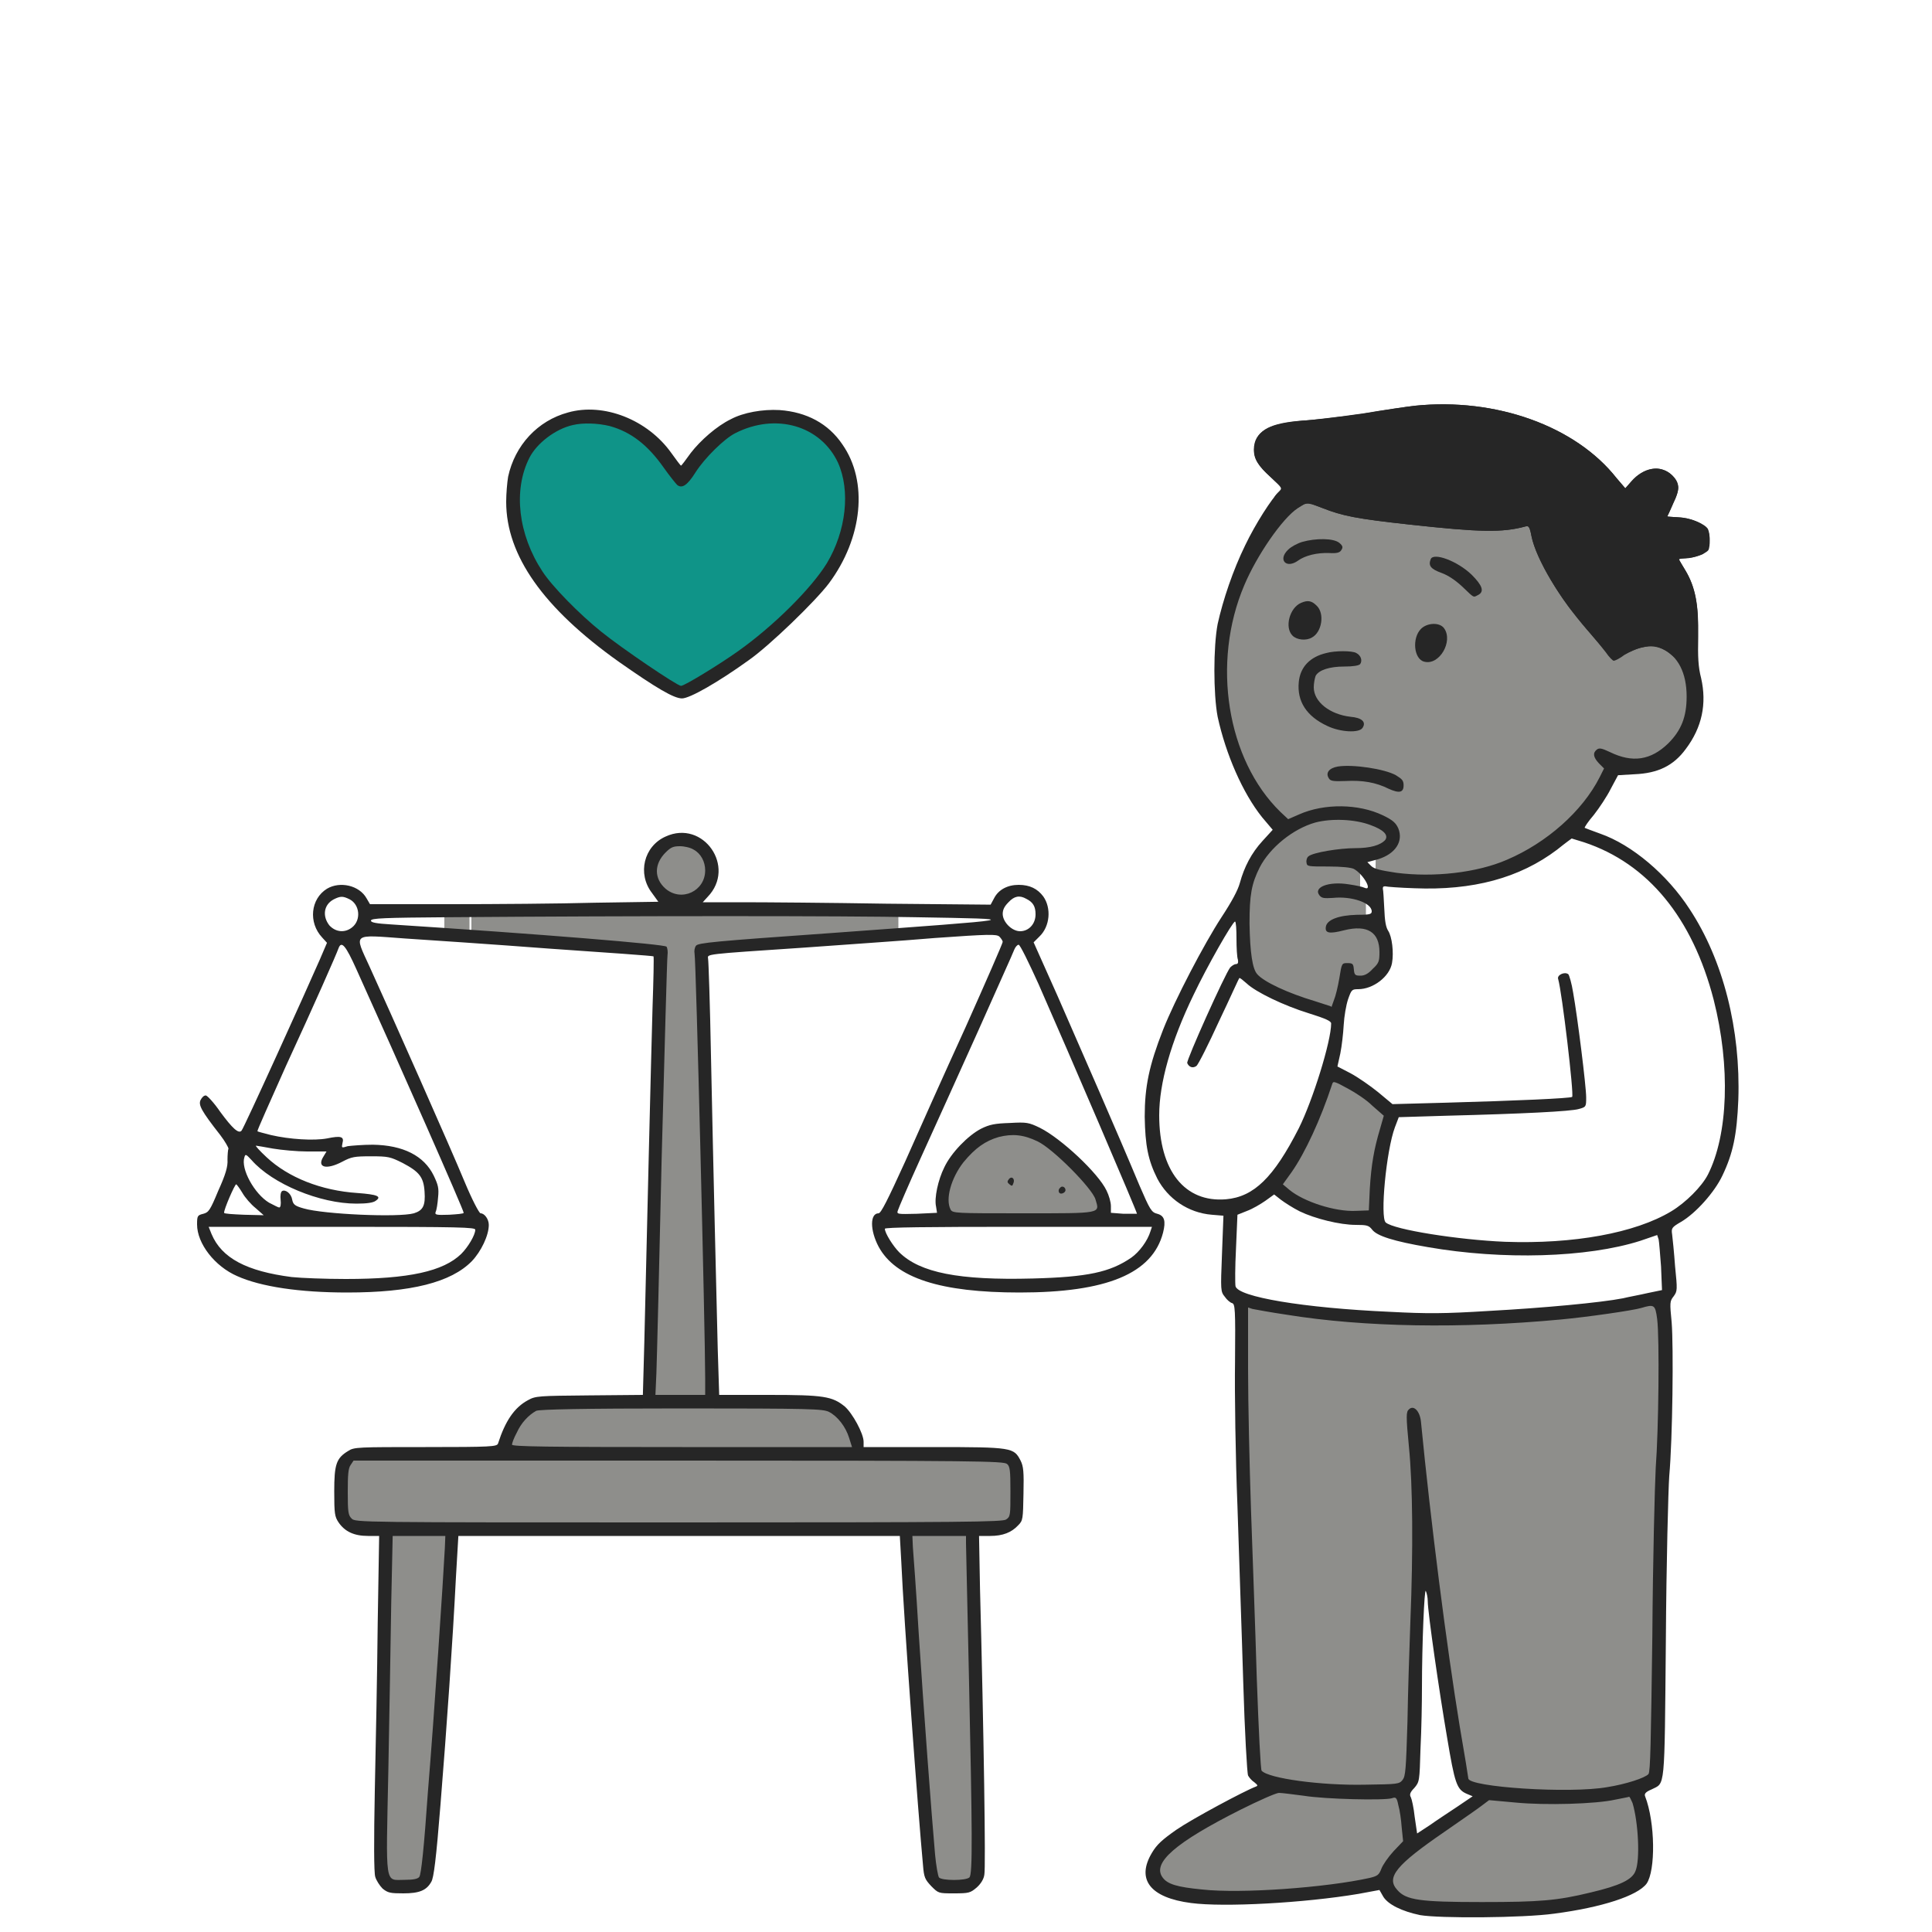
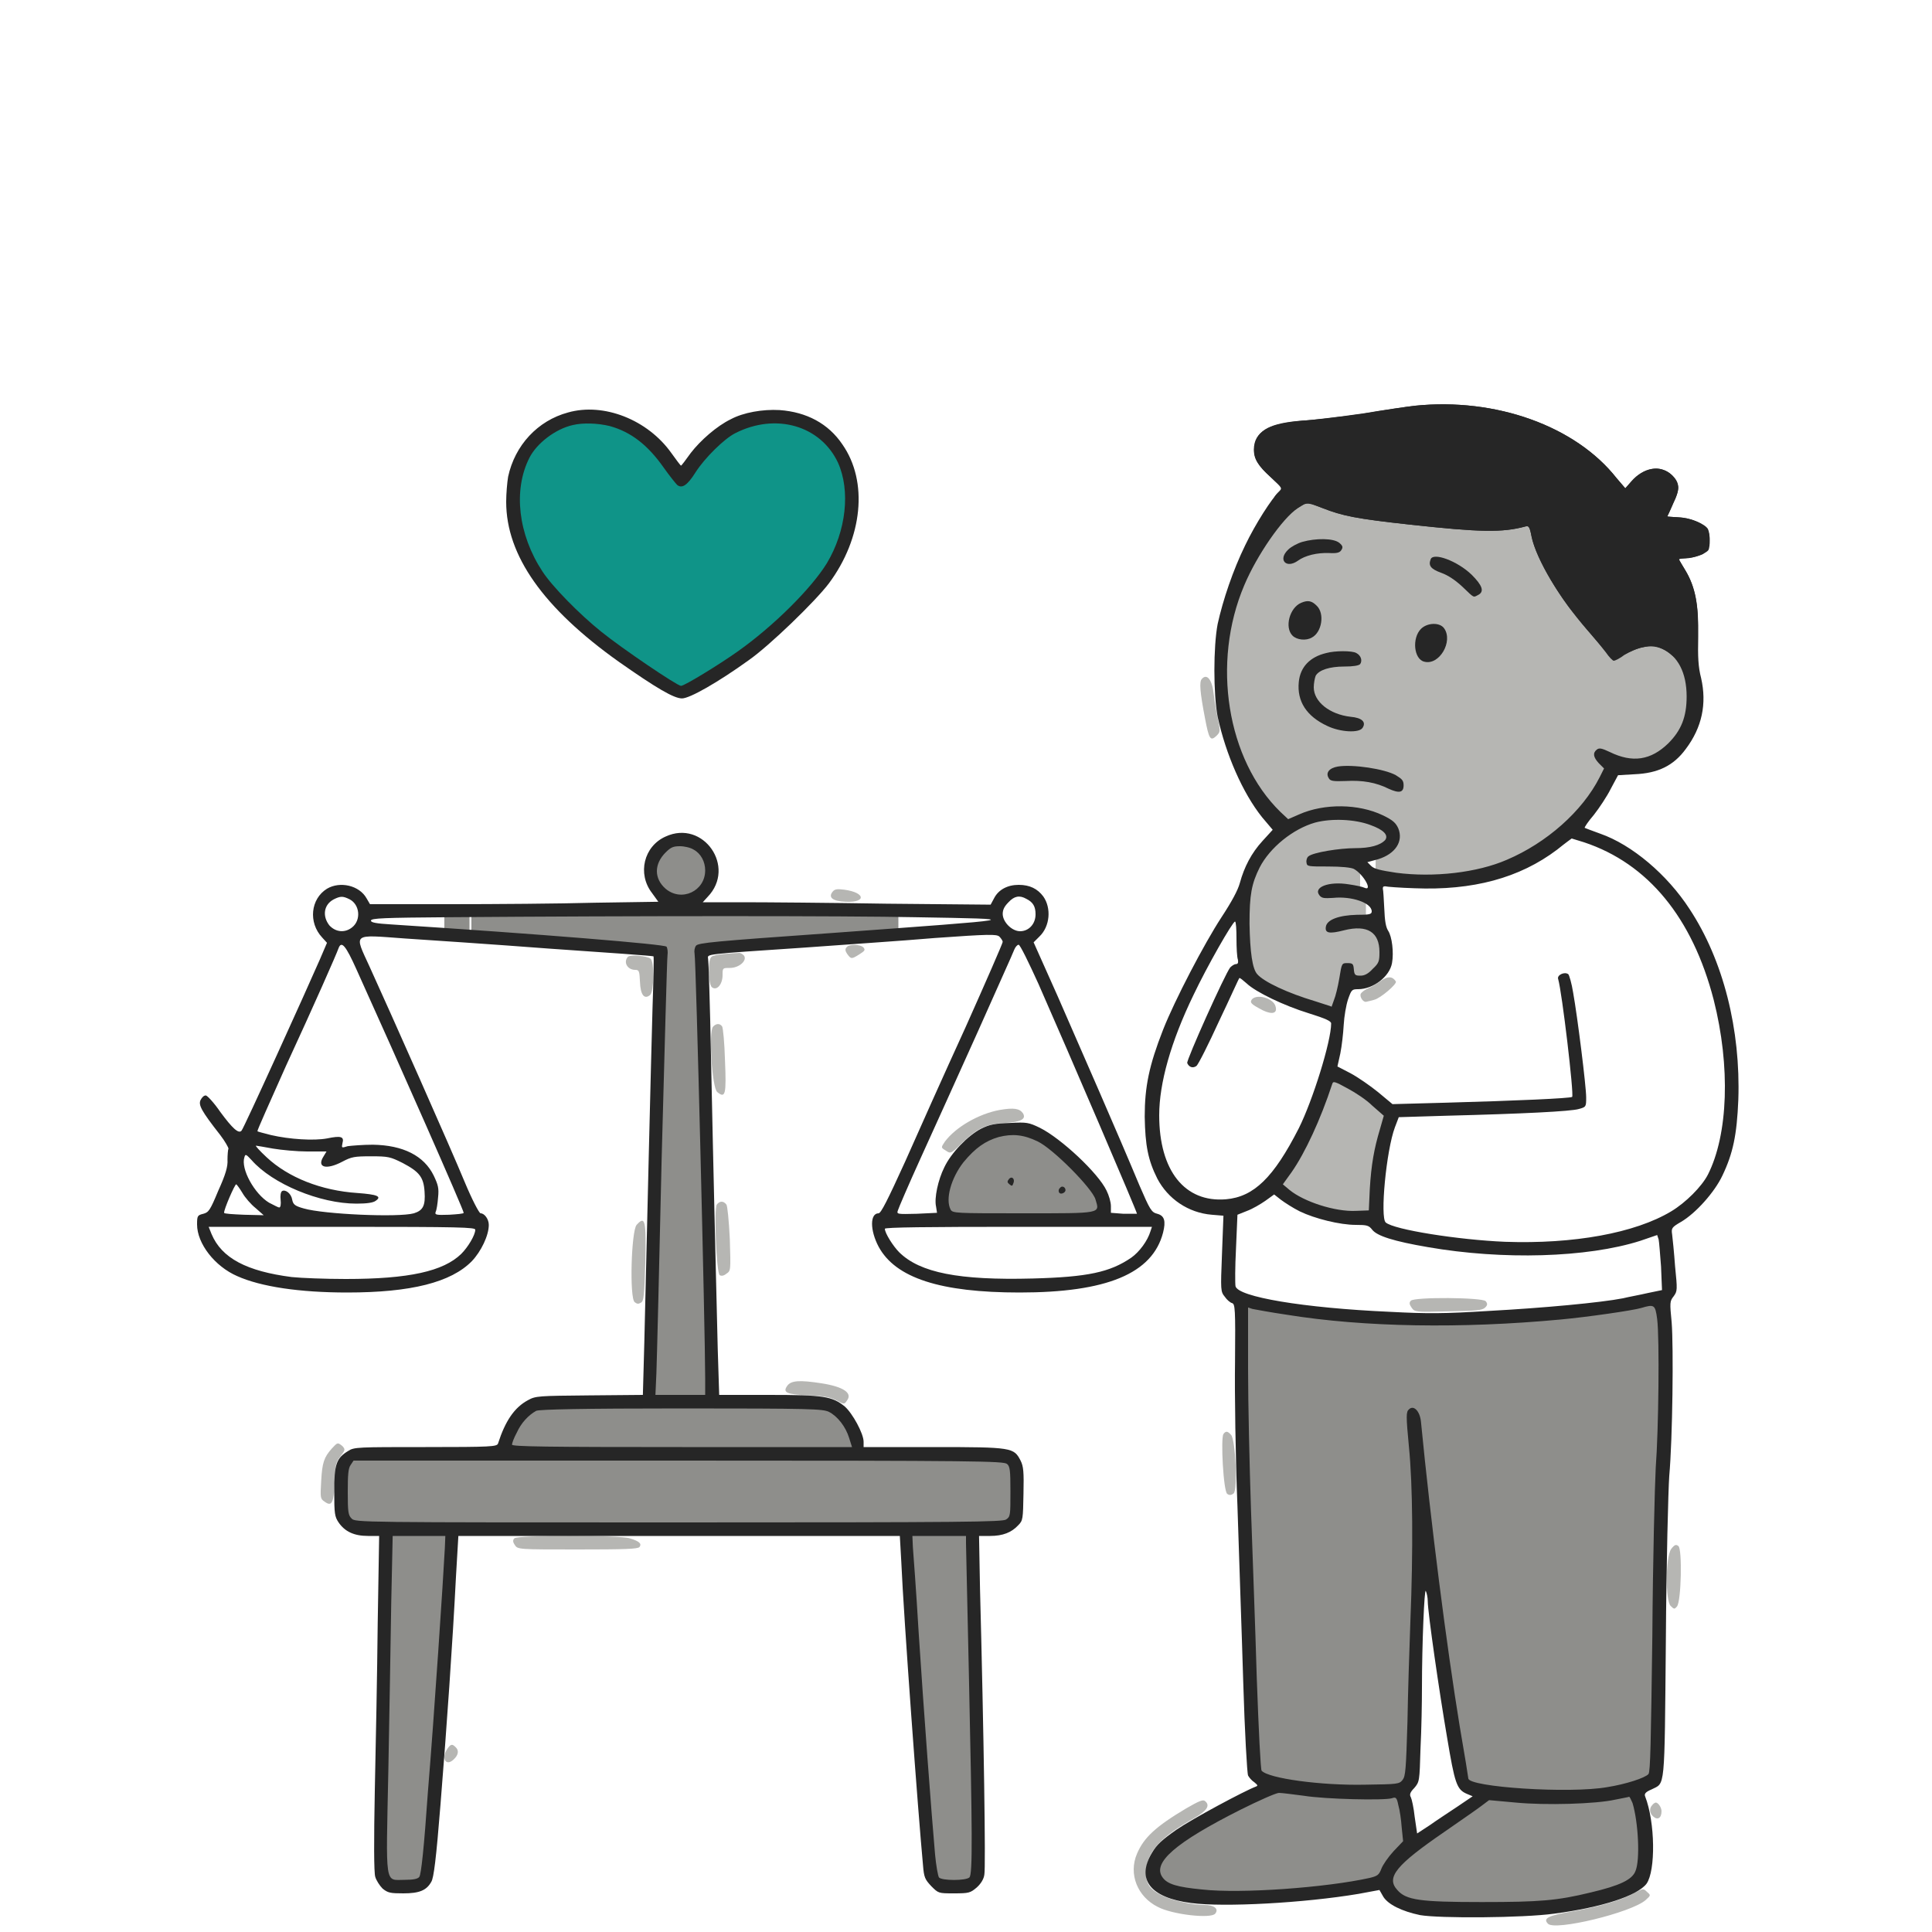
<svg xmlns="http://www.w3.org/2000/svg" viewBox="289 -89 1000 1000" width="1000" height="1000">
  <style>.accent{transform-box:fill-box;transform-origin:50% 60%;animation:float 6s ease-in-out infinite}@keyframes float{0%,100%{transform:translate(0,0) rotate(0)}50%{transform:translate(0,-22px) rotate(-3deg)}}@media (prefers-reduced-motion:reduce){.accent{animation:none}}@media (prefers-color-scheme:dark){.ink{fill:#D6D3D1}.solid{fill:#292524;stroke:#D6D3D1;stroke-width:28;paint-order:stroke}.mid{fill:#57534E}.light{fill:#44403C}.teal{fill:#14B8A6}}</style>
+   <g class="light" fill="#B6B6B3">
+     <g transform="translate(0,1024) scale(0.25,-0.25)">
+       <path d="M3644 3046 c-5 -6 -4 -25 7 -82 8 -42 11 -47 23 -36 8 8 9 9 4 33 -3 14 -7 37 -9 53 -3 30 -14 45 -25 32z M2880 2606 c-10 -12 0 -20 27 -21 43 -2 41 19 -3 25 -15 2 -20 1 -24 -4z M2909 2491 c-4 -4 -3 -8 1 -14 8 -11 9 -11 25 -1 11 7 13 9 9 14 -6 7 -30 8 -35 1z M2656 2477 c-12 -1 -24 -3 -27 -6 -8 -6 -7 -57 1 -63 10 -8 22 6 22 25 0 15 0 15 15 15 20 0 37 16 29 26 -3 3 -8 6 -11 5 -4 0 -17 -1 -29 -2z M2456 2471 c-10 -11 -1 -27 15 -27 8 0 9 -2 10 -25 1 -27 9 -37 21 -27 8 6 9 69 1 75 -7 6 -42 9 -47 4z M4016 2422 c-8 -6 -20 -13 -27 -16 -7 -3 -14 -8 -16 -12 -2 -7 6 -18 12 -16 3 1 10 2 16 4 13 3 48 33 45 38 -7 11 -17 11 -30 2z M3748 2383 c-5 -7 -2 -10 23 -23 19 -9 30 -6 26 8 -4 17 -38 27 -49 15z M2632 2326 c-9 -11 -2 -126 9 -135 17 -14 19 -5 16 66 -1 36 -4 67 -6 70 -5 7 -13 6 -19 -1z M3226 2154 c-44 -8 -92 -36 -114 -66 -8 -12 -8 -12 2 -18 10 -7 11 -7 33 15 32 31 51 40 89 42 34 2 45 8 38 20 -7 10 -19 12 -48 7z M2640 1958 c-6 -8 -1 -140 6 -146 3 -2 8 -2 14 3 9 6 9 6 7 72 -2 40 -5 68 -7 71 -6 8 -14 8 -20 0z M2474 1916 c-11 -13 -15 -151 -4 -160 5 -4 8 -4 13 -1 6 3 7 15 9 83 2 87 0 98 -18 78z M4077 1759 c-4 -4 -3 -8 2 -15 6 -8 7 -9 75 -7 59 1 71 2 77 8 5 5 5 8 1 13 -7 8 -148 9 -155 1z M2786 1583 c-10 -14 -2 -18 44 -20 31 -1 45 -4 57 -10 17 -9 17 -9 23 0 11 15 -8 28 -53 35 -45 7 -63 6 -71 -5z M3689 1483 c-6 -9 0 -120 8 -124 4 -3 8 -3 13 1 9 7 4 110 -5 121 -7 8 -11 9 -16 2z M1843 1453 c-16 -18 -20 -29 -22 -67 -2 -35 -2 -37 7 -43 15 -11 19 -3 21 41 1 35 2 40 12 53 10 13 10 14 4 21 -10 8 -10 8 -22 -5z M2221 1267 c-4 -4 -3 -8 1 -14 6 -9 8 -9 130 -9 99 0 124 1 128 5 5 7 0 12 -20 18 -20 7 -234 7 -239 0z M4616 1245 c-12 -17 -12 -108 -1 -118 7 -7 8 -7 13 -1 9 11 11 119 3 125 -5 4 -8 3 -15 -6z M2082 831 c-13 -19 -3 -37 13 -22 10 9 12 19 4 26 -7 7 -10 6 -17 -4z M3612 708 c-64 -38 -88 -61 -102 -94 -18 -42 1 -89 43 -110 30 -16 110 -25 119 -14 8 10 -2 18 -23 18 -26 0 -69 10 -88 20 -26 13 -34 26 -32 52 3 39 30 69 100 108 26 15 33 26 22 35 -4 4 -13 0 -39 -15z M4577 715 c-7 -7 -6 -17 2 -24 9 -8 17 -3 17 11 0 8 -7 18 -12 18 -1 0 -5 -2 -7 -5z M4538 532 c-26 -15 -77 -29 -130 -38 -47 -8 -58 -14 -47 -25 15 -15 172 23 202 49 11 10 11 10 3 17 -8 8 -8 7 -28 -3z" />
+       <path d="M3810 3387 c-17 -17 -30 -31 -30 -33 0 -1 -7 -14 -16 -27 -36 -58 -72 -153 -72 -192 0 -6 -2 -11 -3 -11 -2 0 -4 -27 -4 -60 0 -33 2 -60 4 -60 1 0 3 -5 3 -12 0 -21 16 -84 28 -115 7 -16 20 -40 28 -53 9 -13 16 -26 16 -27 0 -2 4 -5 8 -8 4 -3 8 -7 8 -9 0 -2 6 -10 13 -16 12 -11 15 -12 35 -11 12 1 33 6 46 11 48 19 125 8 156 -22 13 -12 19 -30 10 -30 -1 0 -5 -4 -6 -9 -3 -7 -4 -3 -5 16 l-1 24 -17 7 c-9 3 -24 7 -33 9 -10 1 -18 4 -18 6 0 1 -14 3 -32 3 -18 0 -32 -2 -32 -3 0 -2 -9 -5 -19 -7 -17 -2 -37 -11 -68 -30 -28 -17 -60 -64 -67 -96 -2 -8 -5 -15 -7 -16 -4 -3 3 -167 9 -182 2 -7 8 -14 13 -16 5 -3 19 -10 31 -16 39 -20 84 -34 111 -34 29 0 32 3 36 36 1 11 4 20 6 20 1 0 3 5 3 10 0 6 2 10 4 10 2 0 4 -4 4 -8 0 -7 3 -8 26 -8 23 0 26 1 34 11 6 8 8 16 8 39 0 51 -9 59 -66 57 -19 0 -34 0 -34 2 0 3 22 10 45 13 l19 3 0 21 c0 25 -2 26 -37 26 -26 1 -55 7 -36 8 5 0 9 2 9 4 0 2 11 4 26 4 l26 0 0 22 c0 28 -4 30 -54 30 -21 0 -38 2 -38 4 0 6 39 13 90 16 26 1 49 2 49 2 1 -1 -2 -2 -7 -4 -7 -2 -8 -6 -8 -24 l0 -21 32 -3 c18 -2 32 -5 32 -7 0 -1 20 -3 44 -3 24 0 44 2 44 3 0 2 13 5 29 7 50 5 100 22 163 56 7 5 16 11 20 14 4 3 21 18 37 32 17 14 31 28 31 31 0 3 4 7 8 10 4 3 8 6 8 7 0 2 6 14 14 27 13 21 14 25 13 47 l-1 25 13 -6 c8 -3 28 -5 50 -5 34 0 39 1 58 12 41 23 57 58 57 121 0 55 -10 81 -38 102 -16 13 -72 13 -98 0 -20 -10 -28 -10 -28 -1 0 3 -3 6 -6 7 -3 2 -6 5 -6 7 0 3 -5 9 -12 15 -7 5 -12 11 -12 14 0 2 -5 8 -12 14 -7 5 -12 12 -12 15 0 3 -2 6 -5 7 -9 3 -53 71 -71 107 -8 18 -18 41 -21 53 l-5 20 -29 -3 c-16 -1 -42 -3 -58 -4 -20 -2 -66 2 -154 11 -112 13 -129 16 -167 29 -26 9 -49 14 -62 14 -20 0 -21 0 -50 -29z m79 -66 c-12 -1 -21 -3 -21 -5 0 -2 -3 -4 -7 -4 -4 0 -13 -4 -20 -8 -8 -5 -13 -6 -12 -3 4 11 36 23 59 22 l22 0 -21 -2z m276 -46 c8 -4 15 -9 15 -11 0 -2 2 -4 5 -4 3 0 9 -4 13 -8 10 -11 5 -10 -15 4 -10 7 -24 15 -33 18 -9 3 -16 7 -17 10 -2 6 10 3 32 -9z m-289 -90 c10 -13 8 -23 -9 -38 -11 -10 -13 -10 -21 -6 -9 6 -14 35 -6 35 2 0 4 2 4 5 0 5 12 15 19 15 2 0 8 -5 13 -11z m258 -44 c6 -5 10 -11 10 -13 0 -6 -17 -28 -25 -32 -7 -4 -9 -4 -16 4 -4 5 -7 13 -7 18 0 8 19 34 25 34 2 0 8 -5 13 -11z m-183 -51 c5 -5 4 -6 -8 -6 -7 0 -25 -3 -39 -6 -14 -3 -27 -5 -27 -4 -2 2 22 14 35 18 17 5 32 4 39 -2z m-82 -54 c-2 -25 0 -34 5 -42 10 -15 39 -30 64 -33 27 -3 35 -13 9 -13 -17 0 -51 14 -51 20 0 2 -2 4 -5 4 -6 0 -24 18 -31 31 -6 13 -5 46 2 56 4 5 7 9 7 9 1 0 0 -14 0 -32z m137 -187 c25 -5 42 -14 42 -21 0 -2 -8 0 -17 4 -9 4 -22 8 -28 8 -6 0 -11 2 -11 4 0 2 -15 4 -35 5 -19 0 -29 1 -22 2 7 1 13 3 13 5 0 4 26 1 58 -7z" />
+       <path d="M3902 2205 c-14 -44 -59 -142 -66 -144 -2 -1 -4 -4 -4 -6 0 -3 -4 -12 -10 -20 -7 -11 -10 -20 -10 -34 0 -18 1 -20 17 -30 32 -19 74 -32 116 -34 62 -3 58 -8 60 62 2 44 4 67 11 89 5 19 8 37 7 54 -1 22 -2 24 -12 29 -6 3 -12 8 -14 11 -1 3 -3 6 -5 6 -2 0 -12 5 -23 12 -15 10 -23 12 -42 12 -19 0 -24 -1 -25 -7z" />
+     </g>
+   </g>
  <g class="mid" fill="#8E8E8B">
    <g transform="translate(0,1024) scale(0.25,-0.25)">
-       <path d="M3810 3387 c-17 -17 -30 -31 -30 -33 0 -1 -7 -14 -16 -27 -36 -58 -72 -153 -72 -192 0 -6 -2 -11 -3 -11 -2 0 -4 -27 -4 -60 0 -33 2 -60 4 -60 1 0 3 -5 3 -12 0 -21 16 -84 28 -115 7 -16 20 -40 28 -53 9 -13 16 -26 16 -27 0 -2 4 -5 8 -8 4 -3 8 -7 8 -9 0 -2 6 -10 13 -16 12 -11 15 -12 35 -11 12 1 33 6 46 11 48 19 125 8 156 -22 13 -12 19 -30 10 -30 -1 0 -5 -4 -6 -9 -3 -7 -4 -3 -5 16 l-1 24 -17 7 c-9 3 -24 7 -33 9 -10 1 -18 4 -18 6 0 1 -14 3 -32 3 -18 0 -32 -2 -32 -3 0 -2 -9 -5 -19 -7 -17 -2 -37 -11 -68 -30 -28 -17 -60 -64 -67 -96 -2 -8 -5 -15 -7 -16 -4 -3 3 -167 9 -182 2 -7 8 -14 13 -16 5 -3 19 -10 31 -16 39 -20 84 -34 111 -34 29 0 32 3 36 36 1 11 4 20 6 20 1 0 3 5 3 10 0 6 2 10 4 10 2 0 4 -4 4 -8 0 -7 3 -8 26 -8 23 0 26 1 34 11 6 8 8 16 8 39 0 51 -9 59 -66 57 -19 0 -34 0 -34 2 0 3 22 10 45 13 l19 3 0 21 c0 25 -2 26 -37 26 -26 1 -55 7 -36 8 5 0 9 2 9 4 0 2 11 4 26 4 l26 0 0 22 c0 28 -4 30 -54 30 -21 0 -38 2 -38 4 0 6 39 13 90 16 26 1 49 2 49 2 1 -1 -2 -2 -7 -4 -7 -2 -8 -6 -8 -24 l0 -21 32 -3 c18 -2 32 -5 32 -7 0 -1 20 -3 44 -3 24 0 44 2 44 3 0 2 13 5 29 7 50 5 100 22 163 56 7 5 16 11 20 14 4 3 21 18 37 32 17 14 31 28 31 31 0 3 4 7 8 10 4 3 8 6 8 7 0 2 6 14 14 27 13 21 14 25 13 47 l-1 25 13 -6 c8 -3 28 -5 50 -5 34 0 39 1 58 12 41 23 57 58 57 121 0 55 -10 81 -38 102 -16 13 -72 13 -98 0 -20 -10 -28 -10 -28 -1 0 3 -3 6 -6 7 -3 2 -6 5 -6 7 0 3 -5 9 -12 15 -7 5 -12 11 -12 14 0 2 -5 8 -12 14 -7 5 -12 12 -12 15 0 3 -2 6 -5 7 -9 3 -53 71 -71 107 -8 18 -18 41 -21 53 l-5 20 -29 -3 c-16 -1 -42 -3 -58 -4 -20 -2 -66 2 -154 11 -112 13 -129 16 -167 29 -26 9 -49 14 -62 14 -20 0 -21 0 -50 -29z m79 -66 c-12 -1 -21 -3 -21 -5 0 -2 -3 -4 -7 -4 -4 0 -13 -4 -20 -8 -8 -5 -13 -6 -12 -3 4 11 36 23 59 22 l22 0 -21 -2z m276 -46 c8 -4 15 -9 15 -11 0 -2 2 -4 5 -4 3 0 9 -4 13 -8 10 -11 5 -10 -15 4 -10 7 -24 15 -33 18 -9 3 -16 7 -17 10 -2 6 10 3 32 -9z m-289 -90 c10 -13 8 -23 -9 -38 -11 -10 -13 -10 -21 -6 -9 6 -14 35 -6 35 2 0 4 2 4 5 0 5 12 15 19 15 2 0 8 -5 13 -11z m258 -44 c6 -5 10 -11 10 -13 0 -6 -17 -28 -25 -32 -7 -4 -9 -4 -16 4 -4 5 -7 13 -7 18 0 8 19 34 25 34 2 0 8 -5 13 -11z m-183 -51 c5 -5 4 -6 -8 -6 -7 0 -25 -3 -39 -6 -14 -3 -27 -5 -27 -4 -2 2 22 14 35 18 17 5 32 4 39 -2z m-82 -54 c-2 -25 0 -34 5 -42 10 -15 39 -30 64 -33 27 -3 35 -13 9 -13 -17 0 -51 14 -51 20 0 2 -2 4 -5 4 -6 0 -24 18 -31 31 -6 13 -5 46 2 56 4 5 7 9 7 9 1 0 0 -14 0 -32z m137 -187 c25 -5 42 -14 42 -21 0 -2 -8 0 -17 4 -9 4 -22 8 -28 8 -6 0 -11 2 -11 4 0 2 -15 4 -35 5 -19 0 -29 1 -22 2 7 1 13 3 13 5 0 4 26 1 58 -7z" />
      <path d="M2529 2700 c-7 -4 -13 -11 -15 -16 -1 -4 -4 -8 -6 -8 -2 0 -4 -12 -4 -26 0 -14 2 -26 4 -26 2 0 5 -4 6 -8 5 -15 25 -24 55 -24 24 0 28 1 40 12 13 11 13 12 13 46 0 32 -1 35 -11 45 -10 9 -15 11 -40 12 -24 1 -31 0 -42 -7z" />
      <path d="M2304 2564 c0 -3 -31 -4 -86 -4 l-86 0 0 -24 0 -25 28 2 c15 1 28 0 28 -2 0 -2 12 -3 26 -2 14 0 26 0 26 -2 0 -2 13 -3 28 -2 15 0 28 -1 28 -3 0 -1 14 -2 30 -1 18 1 30 0 30 -2 0 -2 11 -3 26 -2 14 1 26 0 26 -2 0 -2 13 -3 28 -2 15 0 28 0 28 -2 0 -2 11 -3 25 -3 14 0 27 -1 30 -3 6 -5 12 -121 5 -121 -4 0 -5 -15 -2 -74 2 -56 1 -74 -2 -74 -4 0 -4 -20 -2 -82 2 -63 1 -82 -2 -82 -4 0 -5 -17 -3 -76 2 -56 2 -76 -2 -76 -3 0 -3 -20 -1 -76 2 -57 1 -76 -2 -77 -4 -1 -4 -25 -2 -98 l3 -97 57 0 57 0 2 25 c5 40 4 127 -1 127 -3 0 -4 26 -2 86 3 66 2 86 -2 86 -3 0 -4 22 -2 96 3 73 2 96 -2 96 -3 0 -4 18 -2 74 3 57 2 74 -2 74 -4 0 -4 17 -2 78 2 60 2 80 -2 82 -3 2 -4 16 -2 56 3 47 4 53 11 55 4 1 7 3 7 4 0 2 25 3 55 4 30 0 55 2 56 4 1 2 14 3 29 2 15 -1 28 0 28 2 0 2 13 3 28 2 15 -1 28 0 28 2 0 1 13 2 30 2 16 -1 30 0 30 2 0 2 12 2 26 2 15 -1 26 0 26 2 0 2 12 3 28 2 l28 -2 0 22 0 23 -16 0 c-9 0 -16 2 -16 4 0 3 -116 4 -340 4 -224 0 -340 -1 -340 -4z" />
      <path d="M2076 2538 l0 -22 26 0 26 0 0 22 0 22 -26 0 -26 0 0 -22z" />
-       <path d="M3902 2205 c-14 -44 -59 -142 -66 -144 -2 -1 -4 -4 -4 -6 0 -3 -4 -12 -10 -20 -7 -11 -10 -20 -10 -34 0 -18 1 -20 17 -30 32 -19 74 -32 116 -34 62 -3 58 -8 60 62 2 44 4 67 11 89 5 19 8 37 7 54 -1 22 -2 24 -12 29 -6 3 -12 8 -14 11 -1 3 -3 6 -5 6 -2 0 -12 5 -23 12 -15 10 -23 12 -42 12 -19 0 -24 -1 -25 -7z" />
      <path d="M3200 2103 c-27 -9 -84 -73 -84 -96 0 -4 -2 -7 -4 -7 -2 0 -4 -11 -4 -26 0 -45 -11 -42 168 -41 l154 1 1 25 c1 22 0 27 -9 39 -5 7 -10 14 -10 15 0 4 -46 51 -49 51 -2 0 -11 6 -20 14 -28 24 -46 30 -90 30 -21 -1 -45 -3 -53 -5z" />
      <path d="M4512 1746 c-14 -3 -55 -8 -90 -10 -35 -3 -64 -6 -65 -7 -1 -2 -13 -2 -27 -2 -14 1 -26 0 -26 -2 0 -2 -13 -2 -30 -2 -16 1 -30 0 -30 -2 0 -1 -50 -3 -112 -3 -62 0 -112 1 -112 3 0 2 -14 3 -30 2 -17 0 -30 0 -30 2 0 2 -15 3 -33 3 -18 0 -57 4 -87 8 -30 5 -67 10 -83 11 l-29 2 0 -151 c0 -99 1 -150 4 -150 3 0 3 -19 1 -56 -2 -42 -1 -56 3 -56 3 0 4 -14 2 -60 -2 -43 -2 -60 1 -60 3 0 4 -16 2 -54 -2 -41 -1 -54 3 -54 3 0 4 -15 2 -64 -2 -48 -2 -64 2 -64 3 0 4 -17 2 -68 -3 -50 -2 -68 1 -68 3 0 5 -10 5 -32 0 -29 1 -32 9 -38 11 -7 56 -17 94 -20 16 -2 29 -4 29 -6 0 -2 35 -3 78 -3 43 0 78 2 78 4 0 1 4 3 10 3 20 0 22 7 22 74 0 44 1 62 5 62 3 0 4 20 1 78 -2 59 -1 78 2 78 4 0 5 14 3 56 -2 34 -1 56 1 56 2 0 3 49 3 128 -1 70 -2 128 -3 128 -1 0 -1 10 -1 23 1 12 0 23 -2 25 -2 1 -5 15 -6 31 -3 25 -2 28 3 26 4 -1 6 -8 6 -27 0 -15 2 -26 4 -26 2 0 4 -7 4 -15 0 -8 5 -63 12 -121 28 -248 74 -560 85 -571 3 -3 24 -7 46 -10 23 -3 41 -6 41 -8 0 -2 22 -3 50 -1 36 2 50 2 50 -2 0 -2 8 -4 22 -4 12 0 22 2 22 3 0 2 13 3 28 2 17 -1 28 -1 28 2 0 2 10 5 23 7 13 1 35 6 49 11 l26 9 1 31 c1 19 3 31 6 31 3 0 3 55 1 196 -2 152 -2 196 2 196 4 0 5 19 3 78 0 43 1 78 3 78 1 0 2 14 1 30 -1 18 0 30 2 30 3 0 3 16 1 44 -2 30 -1 44 2 44 3 0 4 25 4 74 0 43 -2 74 -4 74 -2 0 -2 13 -1 30 1 21 1 30 -2 30 -3 0 -5 5 -5 10 0 10 -1 10 -27 10 -15 -1 -39 -3 -53 -6z" />
      <path d="M2252 1537 c-8 -4 -20 -16 -27 -26 -11 -16 -13 -24 -13 -41 l0 -21 27 -2 c15 -2 175 -3 356 -3 l329 0 0 21 c0 28 -16 57 -38 70 l-16 9 -302 0 c-280 0 -303 -1 -316 -7z" />
      <path d="M1875 1431 c-6 -7 -7 -17 -7 -67 0 -52 1 -60 7 -65 7 -6 61 -7 688 -7 653 0 680 0 686 7 6 6 7 17 7 67 0 44 -2 62 -6 67 -5 7 -42 7 -686 7 l-682 0 -7 -9z" />
      <path d="M1960 1206 c0 -56 -1 -78 -5 -78 -3 0 -4 -30 -1 -120 2 -93 1 -120 -2 -120 -4 0 -5 -25 -2 -108 1 -74 1 -108 -2 -108 -3 0 -4 -20 -4 -55 0 -67 -1 -66 54 -64 34 1 36 2 37 10 1 5 3 9 6 9 3 0 3 10 2 28 -1 17 0 28 2 28 2 0 3 11 2 26 -1 14 0 26 1 26 4 0 14 142 10 148 -1 2 0 4 2 4 4 0 4 8 3 28 -1 15 0 28 2 28 2 0 3 12 2 26 0 14 1 26 3 26 1 0 2 14 1 30 -1 18 0 30 2 30 3 0 3 12 2 30 -1 18 0 30 2 30 3 0 3 12 2 30 -1 18 0 30 2 30 2 0 3 12 2 30 0 17 0 30 2 30 4 0 4 27 0 71 l-2 33 -62 0 -61 0 0 -78z" />
      <path d="M3039 1253 c-4 -41 -4 -65 0 -65 2 0 3 -14 2 -32 -1 -19 0 -32 2 -32 2 0 3 -12 2 -30 -1 -18 -1 -30 2 -30 2 0 3 -12 2 -30 -1 -16 0 -30 2 -30 1 0 2 -14 2 -32 -1 -18 0 -32 2 -32 1 0 2 -13 2 -28 -1 -15 0 -28 2 -28 2 0 4 -24 4 -53 1 -29 3 -54 5 -54 2 -1 3 -4 1 -7 -3 -8 7 -138 11 -138 1 0 2 -12 1 -26 -1 -17 0 -26 3 -26 2 0 4 -3 4 -8 0 -19 3 -20 42 -20 26 0 38 2 41 5 7 8 12 235 5 235 -3 0 -4 22 -2 94 3 71 2 94 -1 94 -4 0 -4 24 -2 100 2 75 1 100 -2 100 -4 0 -5 15 -5 52 l0 52 -61 0 -62 0 -2 -31z" />
      <path d="M3705 709 c-80 -42 -119 -67 -140 -91 -12 -13 -13 -17 -13 -40 0 -24 1 -26 12 -32 6 -3 19 -7 28 -8 9 -2 16 -5 16 -7 0 -2 10 -3 24 -2 13 0 24 0 24 -2 0 -2 23 -3 52 -3 30 0 52 2 52 4 0 2 15 3 40 1 26 -1 40 -1 40 2 0 2 15 5 33 7 40 3 111 13 132 18 10 3 15 7 18 15 2 6 7 14 10 18 5 7 5 5 4 -19 -1 -14 -1 -30 1 -35 3 -13 24 -22 60 -25 14 -2 26 -4 26 -6 0 -1 45 -2 100 -2 55 0 100 1 100 3 0 2 7 3 16 3 42 0 134 18 182 36 18 7 24 12 27 20 3 7 6 12 8 12 2 0 3 23 3 50 0 31 -2 50 -4 50 -2 0 -4 4 -4 10 0 5 -2 19 -5 30 l-4 20 -23 0 c-12 0 -30 -2 -40 -4 -21 -5 -160 -8 -160 -3 0 2 -21 3 -46 3 l-47 0 -33 -24 c-18 -13 -35 -24 -37 -24 -2 0 -5 -2 -6 -4 -1 -4 -81 -60 -85 -60 -1 0 0 3 2 8 5 9 5 56 1 56 -2 0 -5 10 -6 23 -1 12 -4 24 -7 26 -6 6 -64 9 -64 4 0 -3 -9 -5 -24 -5 -13 0 -24 2 -24 4 0 1 -21 4 -47 5 -26 2 -62 4 -81 5 l-34 2 -77 -39z m349 -101 c-4 -4 -8 -7 -9 -6 -3 3 7 14 12 14 2 0 1 -4 -3 -8z" />
    </g>
  </g>
  <g class="ink" fill="#262626">
    <g transform="translate(0,1024) scale(0.25,-0.25)">
      <path d="M4086 3612 c-18 -2 -66 -9 -108 -16 -42 -6 -98 -13 -125 -15 -71 -6 -101 -23 -101 -60 0 -19 8 -33 36 -58 23 -21 23 -22 16 -29 -15 -14 -49 -67 -70 -111 -25 -51 -46 -113 -57 -163 -9 -47 -9 -145 0 -192 17 -78 52 -158 92 -208 l22 -26 -21 -23 c-23 -25 -38 -54 -47 -87 -4 -15 -17 -39 -38 -71 -36 -55 -97 -172 -121 -233 -29 -74 -38 -118 -38 -180 1 -60 7 -90 26 -128 22 -42 64 -71 113 -75 l24 -2 -3 -79 c-3 -76 -3 -78 6 -89 4 -6 11 -12 15 -13 6 -2 7 -11 6 -121 -1 -65 1 -200 5 -299 3 -99 9 -263 12 -365 3 -102 8 -189 10 -193 2 -4 8 -11 13 -14 7 -6 8 -7 3 -9 -24 -9 -132 -67 -164 -89 -30 -21 -41 -31 -51 -48 -33 -55 -4 -93 81 -104 68 -9 234 0 347 19 l43 8 8 -14 c10 -16 38 -30 76 -38 40 -7 213 -6 278 3 99 13 172 37 191 62 19 27 18 127 -3 181 -2 5 1 9 13 14 29 15 27 -8 30 311 1 158 5 311 7 338 7 78 9 268 5 318 -4 41 -4 44 4 54 8 11 8 13 3 63 -2 28 -5 57 -6 65 -2 13 -1 15 18 26 31 18 70 62 86 96 22 46 30 84 33 157 5 145 -31 289 -101 395 -46 71 -119 133 -185 156 -17 6 -32 12 -32 12 -1 1 7 13 19 27 11 14 27 38 35 54 l15 28 34 2 c49 2 81 18 106 52 34 45 44 94 32 147 -6 23 -7 44 -6 86 1 67 -6 102 -26 136 -8 13 -14 24 -14 24 0 1 6 2 14 2 16 0 42 10 47 17 4 7 4 34 -1 44 -7 11 -37 23 -62 24 -12 1 -22 1 -22 2 0 0 6 12 12 26 15 31 14 44 -3 60 -23 21 -58 16 -84 -14 l-12 -14 -18 21 c-85 108 -250 167 -417 150z m-191 -212 c40 -16 69 -22 179 -34 146 -16 192 -17 240 -4 7 2 9 0 13 -21 10 -48 58 -128 115 -193 15 -16 32 -38 39 -47 6 -9 14 -17 16 -17 3 0 13 5 22 12 10 6 27 14 39 16 18 4 23 4 39 -3 33 -15 51 -50 51 -99 0 -42 -11 -70 -38 -97 -36 -35 -74 -41 -121 -18 -17 8 -22 9 -27 5 -9 -7 -7 -16 4 -28 l11 -11 -9 -18 c-36 -71 -110 -136 -192 -171 -62 -27 -152 -37 -229 -27 -33 5 -46 8 -52 14 l-8 8 22 6 c36 11 53 37 42 64 -5 11 -11 17 -32 27 -50 24 -121 25 -173 2 l-23 -10 -16 15 c-111 108 -143 309 -75 469 26 62 79 139 111 160 10 6 19 12 20 12 0 0 15 -6 32 -12z m98 -656 c28 -10 38 -21 31 -31 -10 -11 -31 -17 -62 -17 -33 0 -88 -9 -97 -17 -3 -2 -5 -8 -4 -13 1 -8 3 -8 45 -8 27 0 47 -2 53 -5 20 -11 40 -47 22 -39 -4 2 -18 5 -32 7 -42 7 -75 -6 -61 -23 5 -6 10 -6 28 -5 38 4 80 -10 80 -28 0 -6 -5 -7 -31 -7 -37 -1 -62 -10 -64 -25 -2 -13 7 -15 38 -7 48 12 73 -4 73 -45 0 -19 -1 -23 -14 -35 -9 -10 -17 -14 -25 -14 -11 0 -13 1 -14 13 -1 11 -2 13 -13 13 -12 0 -12 0 -17 -31 -3 -18 -8 -38 -11 -45 l-5 -14 -34 11 c-57 17 -106 40 -120 56 -10 11 -15 45 -16 105 0 59 4 82 21 116 21 41 69 80 115 93 34 9 82 7 114 -5z m443 -36 c132 -44 224 -156 268 -326 35 -138 30 -279 -12 -362 -13 -25 -46 -58 -76 -76 -75 -45 -202 -68 -344 -63 -96 4 -230 25 -247 40 -12 10 1 149 19 197 l8 21 99 3 c157 4 258 9 274 14 15 4 15 5 15 24 0 23 -18 167 -27 217 -3 19 -8 36 -10 38 -8 6 -24 -2 -21 -10 8 -27 33 -239 29 -244 -4 -3 -116 -8 -261 -12 l-111 -3 -30 25 c-16 13 -42 31 -57 39 l-27 14 6 27 c3 15 6 41 7 59 1 18 5 41 9 53 7 20 8 21 21 21 31 0 65 26 70 54 4 22 0 55 -8 67 -5 8 -7 21 -8 46 -1 19 -2 38 -3 41 0 4 1 5 5 5 3 -1 30 -3 60 -4 121 -5 218 21 296 80 16 13 30 23 30 23 1 0 12 -4 26 -8z m-720 -199 c0 -19 1 -39 3 -44 1 -6 0 -9 -4 -9 -3 0 -8 -3 -12 -7 -11 -14 -91 -192 -89 -198 4 -9 12 -11 19 -6 4 3 25 45 47 93 23 48 41 89 42 89 1 1 7 -4 15 -11 19 -18 77 -46 129 -62 35 -11 46 -16 46 -21 0 -37 -38 -159 -67 -217 -52 -102 -93 -142 -151 -147 -85 -7 -138 59 -138 174 0 66 24 152 71 249 28 59 81 152 86 152 2 0 3 -16 3 -35z m231 -311 c15 -8 38 -23 50 -35 l24 -21 -8 -28 c-12 -40 -18 -73 -21 -124 l-2 -44 -27 -1 c-43 -2 -108 19 -138 44 l-13 11 18 25 c28 40 60 109 84 182 2 7 4 7 33 -9z m-100 -254 c31 -15 83 -28 116 -28 23 0 27 -1 34 -10 10 -13 45 -24 115 -36 155 -27 330 -22 440 13 l35 12 3 -9 c1 -4 3 -30 5 -56 l2 -49 -29 -6 c-17 -4 -40 -8 -52 -11 -46 -9 -165 -20 -275 -26 -96 -6 -130 -6 -207 -2 -180 8 -315 31 -320 53 -1 5 -1 40 1 78 l3 70 20 8 c11 4 28 14 38 21 l18 13 14 -11 c8 -6 25 -17 39 -24z m740 -223 c5 -40 3 -229 -3 -308 -2 -38 -6 -193 -7 -348 -3 -220 -4 -281 -8 -286 -7 -8 -47 -21 -85 -27 -78 -14 -288 0 -288 18 0 2 -8 51 -18 109 -27 165 -60 423 -80 629 -2 22 -15 36 -25 26 -6 -5 -6 -14 0 -77 8 -80 9 -214 3 -363 -2 -53 -5 -146 -6 -207 -3 -99 -4 -112 -10 -120 -7 -9 -11 -9 -77 -10 -92 -2 -201 13 -215 29 -2 3 -6 80 -10 192 -3 104 -9 261 -12 350 -3 89 -6 219 -6 289 l0 128 9 -3 c5 -1 37 -7 71 -12 161 -26 362 -29 566 -10 55 5 152 19 168 24 27 8 29 7 33 -23z m-475 -584 c0 -23 24 -189 40 -282 16 -96 20 -108 41 -117 l12 -5 -31 -21 c-18 -12 -44 -29 -58 -39 l-26 -17 -5 34 c-2 19 -6 37 -8 41 -3 5 -2 10 7 19 11 13 11 14 13 82 2 39 3 95 3 126 0 89 5 208 8 200 2 -4 4 -14 4 -21z m-256 -403 c43 -7 166 -10 182 -5 8 3 10 1 13 -14 3 -10 6 -31 7 -46 l3 -29 -20 -21 c-11 -12 -22 -28 -25 -36 -5 -13 -8 -15 -24 -19 -90 -20 -266 -33 -347 -24 -52 5 -72 11 -82 25 -22 30 26 72 161 140 38 19 74 35 80 35 6 0 29 -3 52 -6z m680 -15 c12 -40 16 -118 6 -141 -7 -18 -33 -30 -92 -44 -70 -17 -105 -20 -226 -20 -128 0 -157 4 -175 25 -24 26 -2 52 97 120 33 23 68 47 77 54 l16 12 55 -5 c62 -6 166 -3 206 6 14 3 27 5 29 6 1 0 4 -6 7 -13z" />
      <path d="M3852 3330 c-10 -3 -23 -10 -29 -16 -22 -21 -4 -40 20 -23 15 11 40 17 65 16 16 -1 22 1 25 6 4 6 3 9 -4 15 -12 10 -49 10 -77 2z" />
      <path d="M4118 3294 c-5 -13 0 -20 22 -28 14 -5 29 -15 44 -29 25 -24 22 -22 32 -17 14 7 9 20 -13 42 -30 29 -80 47 -85 32z" />
      <path d="M3850 3204 c-24 -10 -35 -51 -18 -68 9 -9 28 -11 40 -4 21 11 27 50 10 66 -10 10 -18 12 -32 6z" />
      <path d="M4098 3150 c-19 -19 -15 -63 7 -68 31 -8 60 42 41 69 -9 13 -35 12 -48 -1z" />
      <path d="M3902 3100 c-34 -8 -54 -29 -57 -60 -4 -40 16 -71 59 -91 27 -13 66 -15 73 -4 8 12 -1 21 -25 23 -43 5 -76 31 -76 61 0 8 2 19 4 24 7 12 29 19 59 19 19 0 30 2 33 5 5 7 2 18 -8 23 -8 5 -44 5 -62 0z" />
      <path d="M3926 2865 c-18 -3 -26 -13 -19 -24 3 -6 9 -7 35 -6 35 2 63 -3 89 -16 22 -10 31 -8 31 7 0 10 -3 13 -16 21 -23 13 -89 23 -120 18z" />
      <path d="M2534 2720 c-45 -20 -59 -77 -28 -117 l13 -18 -132 -2 c-73 -2 -207 -3 -299 -3 l-166 0 -7 12 c-15 27 -55 36 -82 20 -34 -21 -39 -70 -10 -101 l10 -11 -15 -35 c-27 -62 -158 -351 -162 -354 -6 -7 -19 5 -44 39 -13 19 -27 34 -30 34 -4 0 -8 -4 -11 -10 -4 -10 1 -21 41 -72 10 -13 17 -26 17 -28 -1 -2 -2 -13 -2 -23 1 -14 -4 -31 -19 -64 -17 -41 -20 -45 -31 -48 -12 -3 -13 -4 -13 -22 0 -40 37 -87 83 -107 49 -22 129 -34 228 -34 132 0 215 21 258 65 19 20 35 53 35 75 0 12 -9 24 -17 24 -3 0 -18 29 -33 65 -28 68 -155 354 -197 446 -32 70 -37 66 73 58 46 -3 181 -12 299 -21 118 -8 215 -15 216 -16 1 -1 0 -49 -2 -106 -3 -102 -12 -477 -17 -693 l-3 -109 -111 -1 c-105 -1 -111 -1 -127 -10 -28 -15 -47 -43 -62 -90 -3 -6 -13 -7 -150 -7 -140 0 -148 0 -160 -8 -25 -15 -29 -28 -29 -84 0 -46 1 -52 9 -64 13 -19 32 -28 61 -28 l23 0 -3 -181 c-1 -100 -4 -255 -6 -346 -2 -101 -2 -171 1 -179 2 -7 9 -18 15 -24 11 -9 16 -10 43 -10 33 0 48 6 58 24 5 8 10 47 19 160 13 161 25 334 32 471 l5 85 457 0 457 0 3 -53 c5 -116 35 -523 45 -629 2 -25 4 -29 17 -43 15 -15 15 -15 47 -15 31 0 34 1 47 12 9 8 15 18 16 27 3 13 -1 287 -9 592 l-2 109 23 0 c26 0 44 7 58 22 10 10 10 13 11 65 1 46 0 57 -6 69 -14 27 -17 28 -180 28 l-145 0 0 11 c0 17 -23 59 -39 73 -26 21 -43 24 -157 24 l-103 0 -3 95 c-3 122 -9 364 -14 607 -2 106 -5 196 -6 201 -1 10 -11 9 198 23 80 6 203 14 272 20 112 8 127 8 133 3 4 -4 7 -9 7 -11 0 -3 -35 -83 -77 -177 -43 -94 -99 -219 -125 -278 -36 -79 -50 -107 -55 -107 -18 0 -18 -35 0 -69 35 -65 128 -95 292 -95 180 0 275 39 297 124 6 24 3 35 -12 39 -12 3 -15 8 -37 59 -45 108 -121 281 -169 391 l-50 112 12 12 c22 21 25 59 8 83 -12 16 -28 24 -51 24 -23 0 -42 -10 -51 -28 l-7 -13 -216 2 c-119 2 -253 3 -298 3 l-82 0 10 11 c60 62 -9 161 -87 125z m58 -27 c15 -8 24 -25 24 -43 0 -43 -49 -66 -82 -38 -24 21 -24 51 0 75 11 11 16 13 30 13 9 0 22 -3 28 -7z m-712 -103 c21 -11 24 -43 5 -58 -15 -12 -34 -10 -47 4 -15 19 -12 43 9 54 14 7 19 7 33 0z m1401 1 c14 -7 19 -16 19 -32 0 -20 -14 -35 -32 -35 -17 0 -36 19 -36 36 0 9 4 16 12 24 12 13 23 15 37 7z m-230 -38 c232 -4 232 -3 -177 -33 -241 -17 -272 -20 -277 -26 -3 -4 -4 -11 -3 -16 3 -12 22 -784 22 -879 l0 -35 -51 0 -52 0 2 45 c1 25 6 227 11 449 6 222 11 410 12 416 1 7 0 15 -2 18 -3 5 -260 26 -569 46 -33 2 -43 4 -43 8 0 5 27 6 161 7 389 3 822 3 966 0z m-1157 -108 c86 -190 222 -498 222 -504 0 -2 -14 -3 -30 -4 -28 -1 -30 0 -28 6 2 4 4 17 5 30 2 19 0 26 -9 45 -20 41 -63 63 -126 64 -21 0 -44 -2 -52 -3 -13 -4 -13 -4 -11 6 4 14 -3 16 -32 10 -27 -5 -77 -2 -116 7 -15 4 -28 7 -28 8 -1 1 26 61 59 135 60 130 104 230 109 244 6 16 15 5 37 -44z m1412 -30 c63 -143 205 -474 204 -476 -1 0 -13 0 -28 0 l-26 2 0 14 c0 8 -4 22 -9 32 -17 36 -94 108 -138 130 -23 11 -27 12 -62 10 -31 -1 -42 -3 -60 -12 -27 -14 -62 -50 -76 -80 -13 -26 -21 -64 -17 -81 l2 -13 -42 -2 c-40 -1 -42 -1 -39 7 1 4 22 53 47 108 25 55 78 172 118 261 39 88 74 165 76 171 2 5 6 10 9 10 3 0 21 -37 41 -81z m-2 -326 c32 -15 113 -97 120 -120 9 -30 15 -29 -150 -29 -140 0 -146 0 -150 8 -11 21 1 65 27 98 24 29 45 44 73 52 28 7 51 5 80 -9z m-1583 -15 c18 -3 50 -6 71 -6 l40 0 -6 -10 c-15 -23 5 -29 39 -11 19 10 25 11 59 11 36 0 40 -1 66 -14 34 -18 43 -29 45 -59 2 -29 -3 -39 -22 -45 -32 -9 -187 -2 -228 10 -18 5 -22 8 -24 18 -2 13 -14 22 -21 18 -3 -2 -4 -10 -3 -18 1 -9 0 -16 -3 -16 -2 0 -11 5 -21 10 -30 18 -59 70 -51 94 2 7 3 7 15 -6 43 -49 141 -90 217 -90 22 0 35 2 40 6 13 9 3 13 -38 16 -75 5 -143 32 -188 74 -14 13 -24 24 -22 24 2 0 18 -3 35 -6z m-63 -92 c5 -9 18 -24 27 -31 l17 -15 -41 1 c-23 1 -41 2 -41 4 -1 6 22 59 25 59 1 0 7 -8 13 -18z m482 -76 c0 -11 -15 -36 -29 -50 -37 -36 -108 -52 -239 -52 -43 0 -93 2 -112 4 -93 12 -145 39 -166 89 l-6 15 276 0 c246 0 276 -1 276 -6z m1398 -3 c-6 -20 -23 -43 -40 -55 -44 -30 -90 -40 -204 -43 -153 -4 -233 12 -276 54 -13 13 -30 40 -30 49 0 3 88 4 276 4 l277 0 -3 -9z m-666 -374 c18 -9 35 -31 42 -54 l6 -19 -352 0 c-279 0 -352 1 -352 5 0 3 4 14 10 25 9 20 24 36 40 45 6 3 95 5 300 5 270 0 293 -1 306 -7z m369 -108 c6 -5 7 -13 7 -57 0 -49 0 -52 -9 -58 -8 -5 -79 -6 -678 -6 -664 0 -669 0 -677 8 -7 7 -8 13 -8 55 0 36 1 49 6 56 l6 9 673 0 c620 0 673 -1 680 -7z m-1164 -174 c-3 -59 -22 -347 -35 -504 -8 -115 -14 -173 -18 -177 -3 -4 -12 -6 -30 -6 -42 0 -39 -18 -34 225 2 115 5 272 6 348 l3 139 54 0 55 0 -1 -25z m1079 10 c0 -8 3 -131 6 -273 7 -325 8 -413 1 -419 -7 -7 -57 -7 -63 0 -2 3 -6 25 -8 47 -7 78 -24 305 -34 460 -5 85 -11 164 -12 177 l-1 23 55 0 56 0 0 -15z" />
      <path d="M3245 2011 c-4 -5 -4 -7 1 -11 5 -4 6 -4 8 2 4 9 -3 16 -9 9z" />
      <path d="M3351 1993 c-6 -5 -3 -14 4 -12 4 1 7 4 7 7 0 6 -7 10 -11 5z" />
    </g>
  </g>
  <g class="solid" fill="#262626">
    <g transform="translate(0,1024) scale(0.25,-0.25)">
      <path d="M4086 3612 c-18 -2 -64 -9 -104 -16 -40 -6 -92 -12 -117 -14 -71 -4 -101 -16 -110 -46 -7 -25 0 -43 31 -71 l25 -24 -10 -10 c-27 -27 4 -59 34 -36 25 18 26 18 59 5 41 -16 70 -22 180 -34 146 -16 192 -17 240 -4 7 2 9 0 13 -21 7 -35 42 -99 78 -147 51 -64 83 -101 91 -103 4 -1 16 2 25 7 42 22 70 21 97 -3 17 -14 31 -15 43 -3 8 7 9 14 10 52 2 55 -6 94 -25 126 -8 13 -14 23 -14 24 0 1 9 2 20 3 11 1 24 5 30 8 11 8 17 29 11 46 -5 15 -33 29 -63 30 -12 1 -22 1 -22 2 0 0 6 12 12 27 9 19 12 29 10 37 -4 15 -16 28 -33 33 -19 6 -44 -3 -62 -24 l-14 -15 -18 21 c-85 108 -250 167 -417 150z" />
    </g>
  </g>
  <g class="accent">
    <g class="teal" fill="#0F9488">
      <g transform="translate(0,1024) scale(0.25,-0.25)">
        <path d="M2330 3584 c-23 -5 -49 -20 -66 -37 -31 -31 -44 -69 -44 -131 0 -45 5 -72 22 -113 32 -74 113 -154 247 -243 75 -50 76 -50 133 -16 108 64 214 159 258 230 19 33 32 70 37 113 10 90 -18 155 -80 186 -22 11 -31 13 -67 14 -43 2 -71 -3 -104 -20 -22 -11 -63 -51 -81 -80 -8 -12 -16 -23 -18 -23 -1 0 -12 14 -24 31 -34 49 -69 75 -113 87 -24 6 -79 7 -100 2z" />
      </g>
    </g>
    <g class="ink" fill="#262626">
      <g transform="translate(0,1024) scale(0.25,-0.25)">
        <path d="M2332 3598 c-63 -17 -110 -68 -124 -133 -2 -12 -4 -35 -4 -52 0 -111 77 -220 233 -331 77 -54 114 -76 131 -76 16 0 74 33 138 79 43 30 138 122 166 159 70 94 82 211 28 288 -29 43 -74 67 -130 71 -35 2 -75 -5 -101 -19 -29 -14 -63 -44 -83 -70 -10 -14 -19 -26 -20 -26 -1 0 -10 12 -20 26 -49 69 -140 105 -214 84z m86 -28 c44 -12 79 -39 112 -86 12 -17 25 -33 28 -36 10 -8 21 -1 38 26 19 30 60 70 82 81 84 43 177 16 213 -61 26 -58 17 -141 -23 -208 -32 -52 -110 -130 -185 -183 -38 -27 -110 -71 -117 -71 -8 0 -123 78 -165 112 -45 36 -102 94 -122 125 -50 76 -61 168 -27 235 15 30 54 60 90 68 21 5 51 4 76 -2z" />
      </g>
    </g>
  </g>
</svg>
